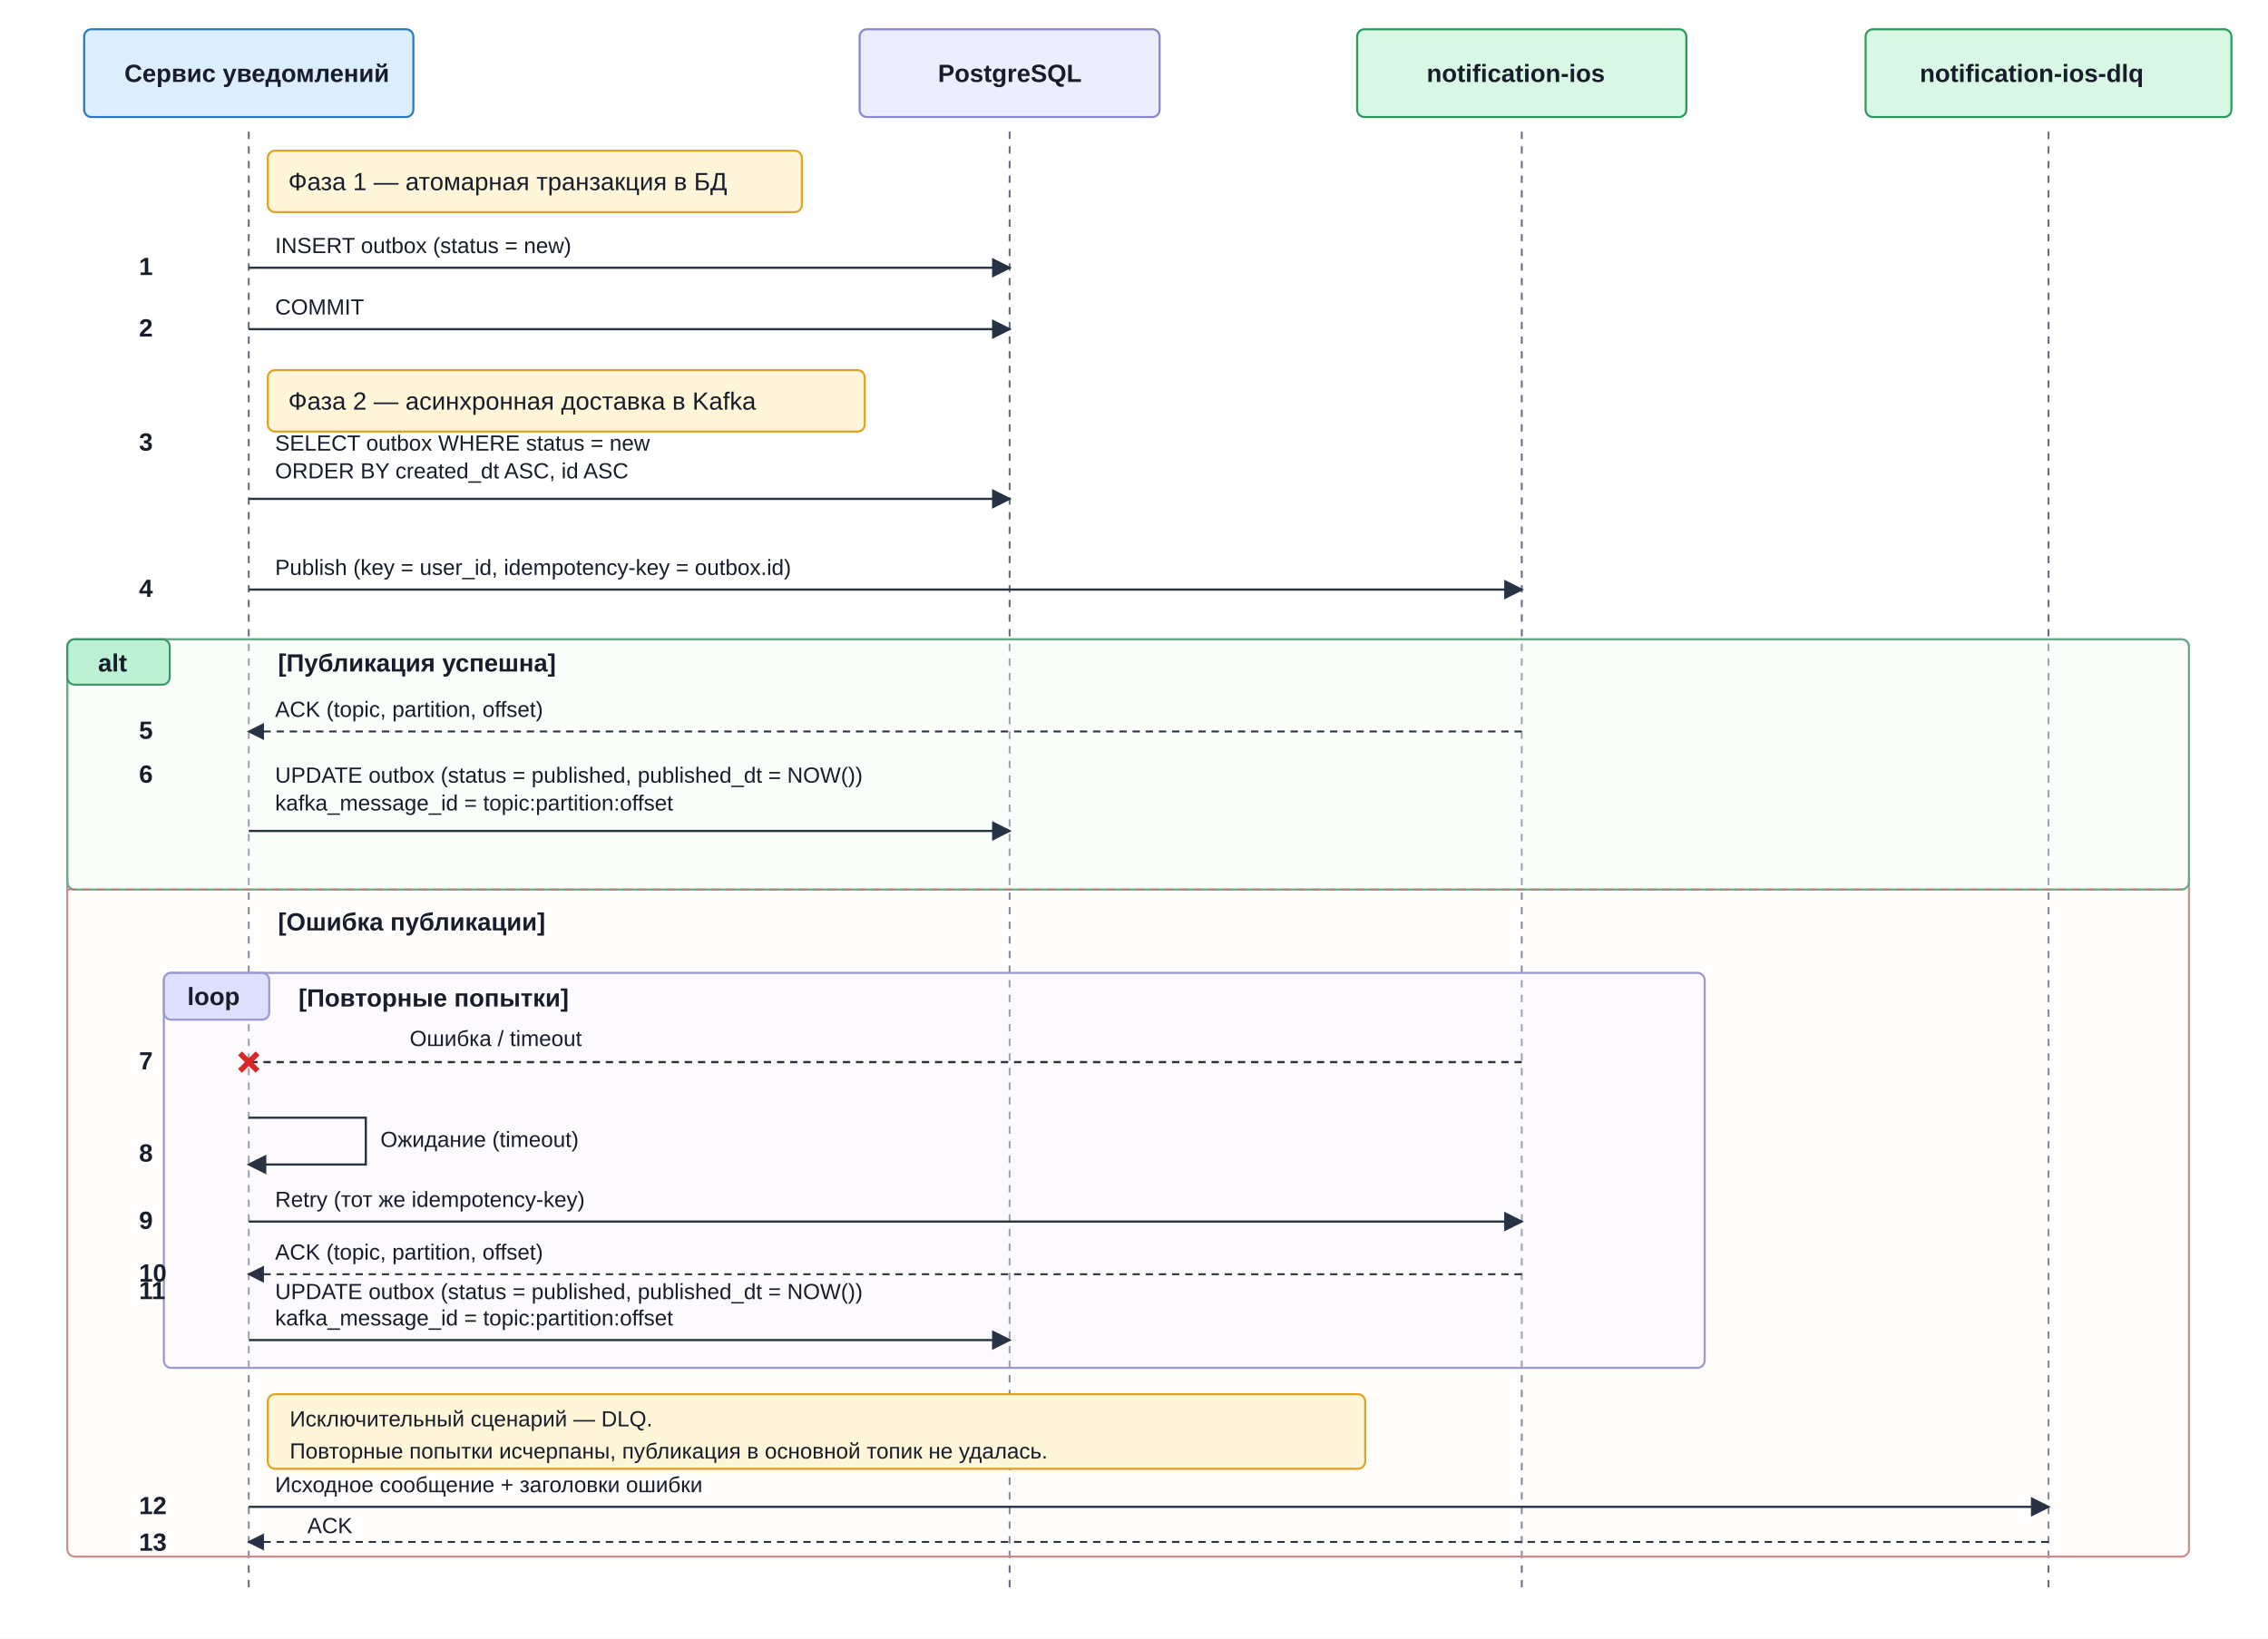
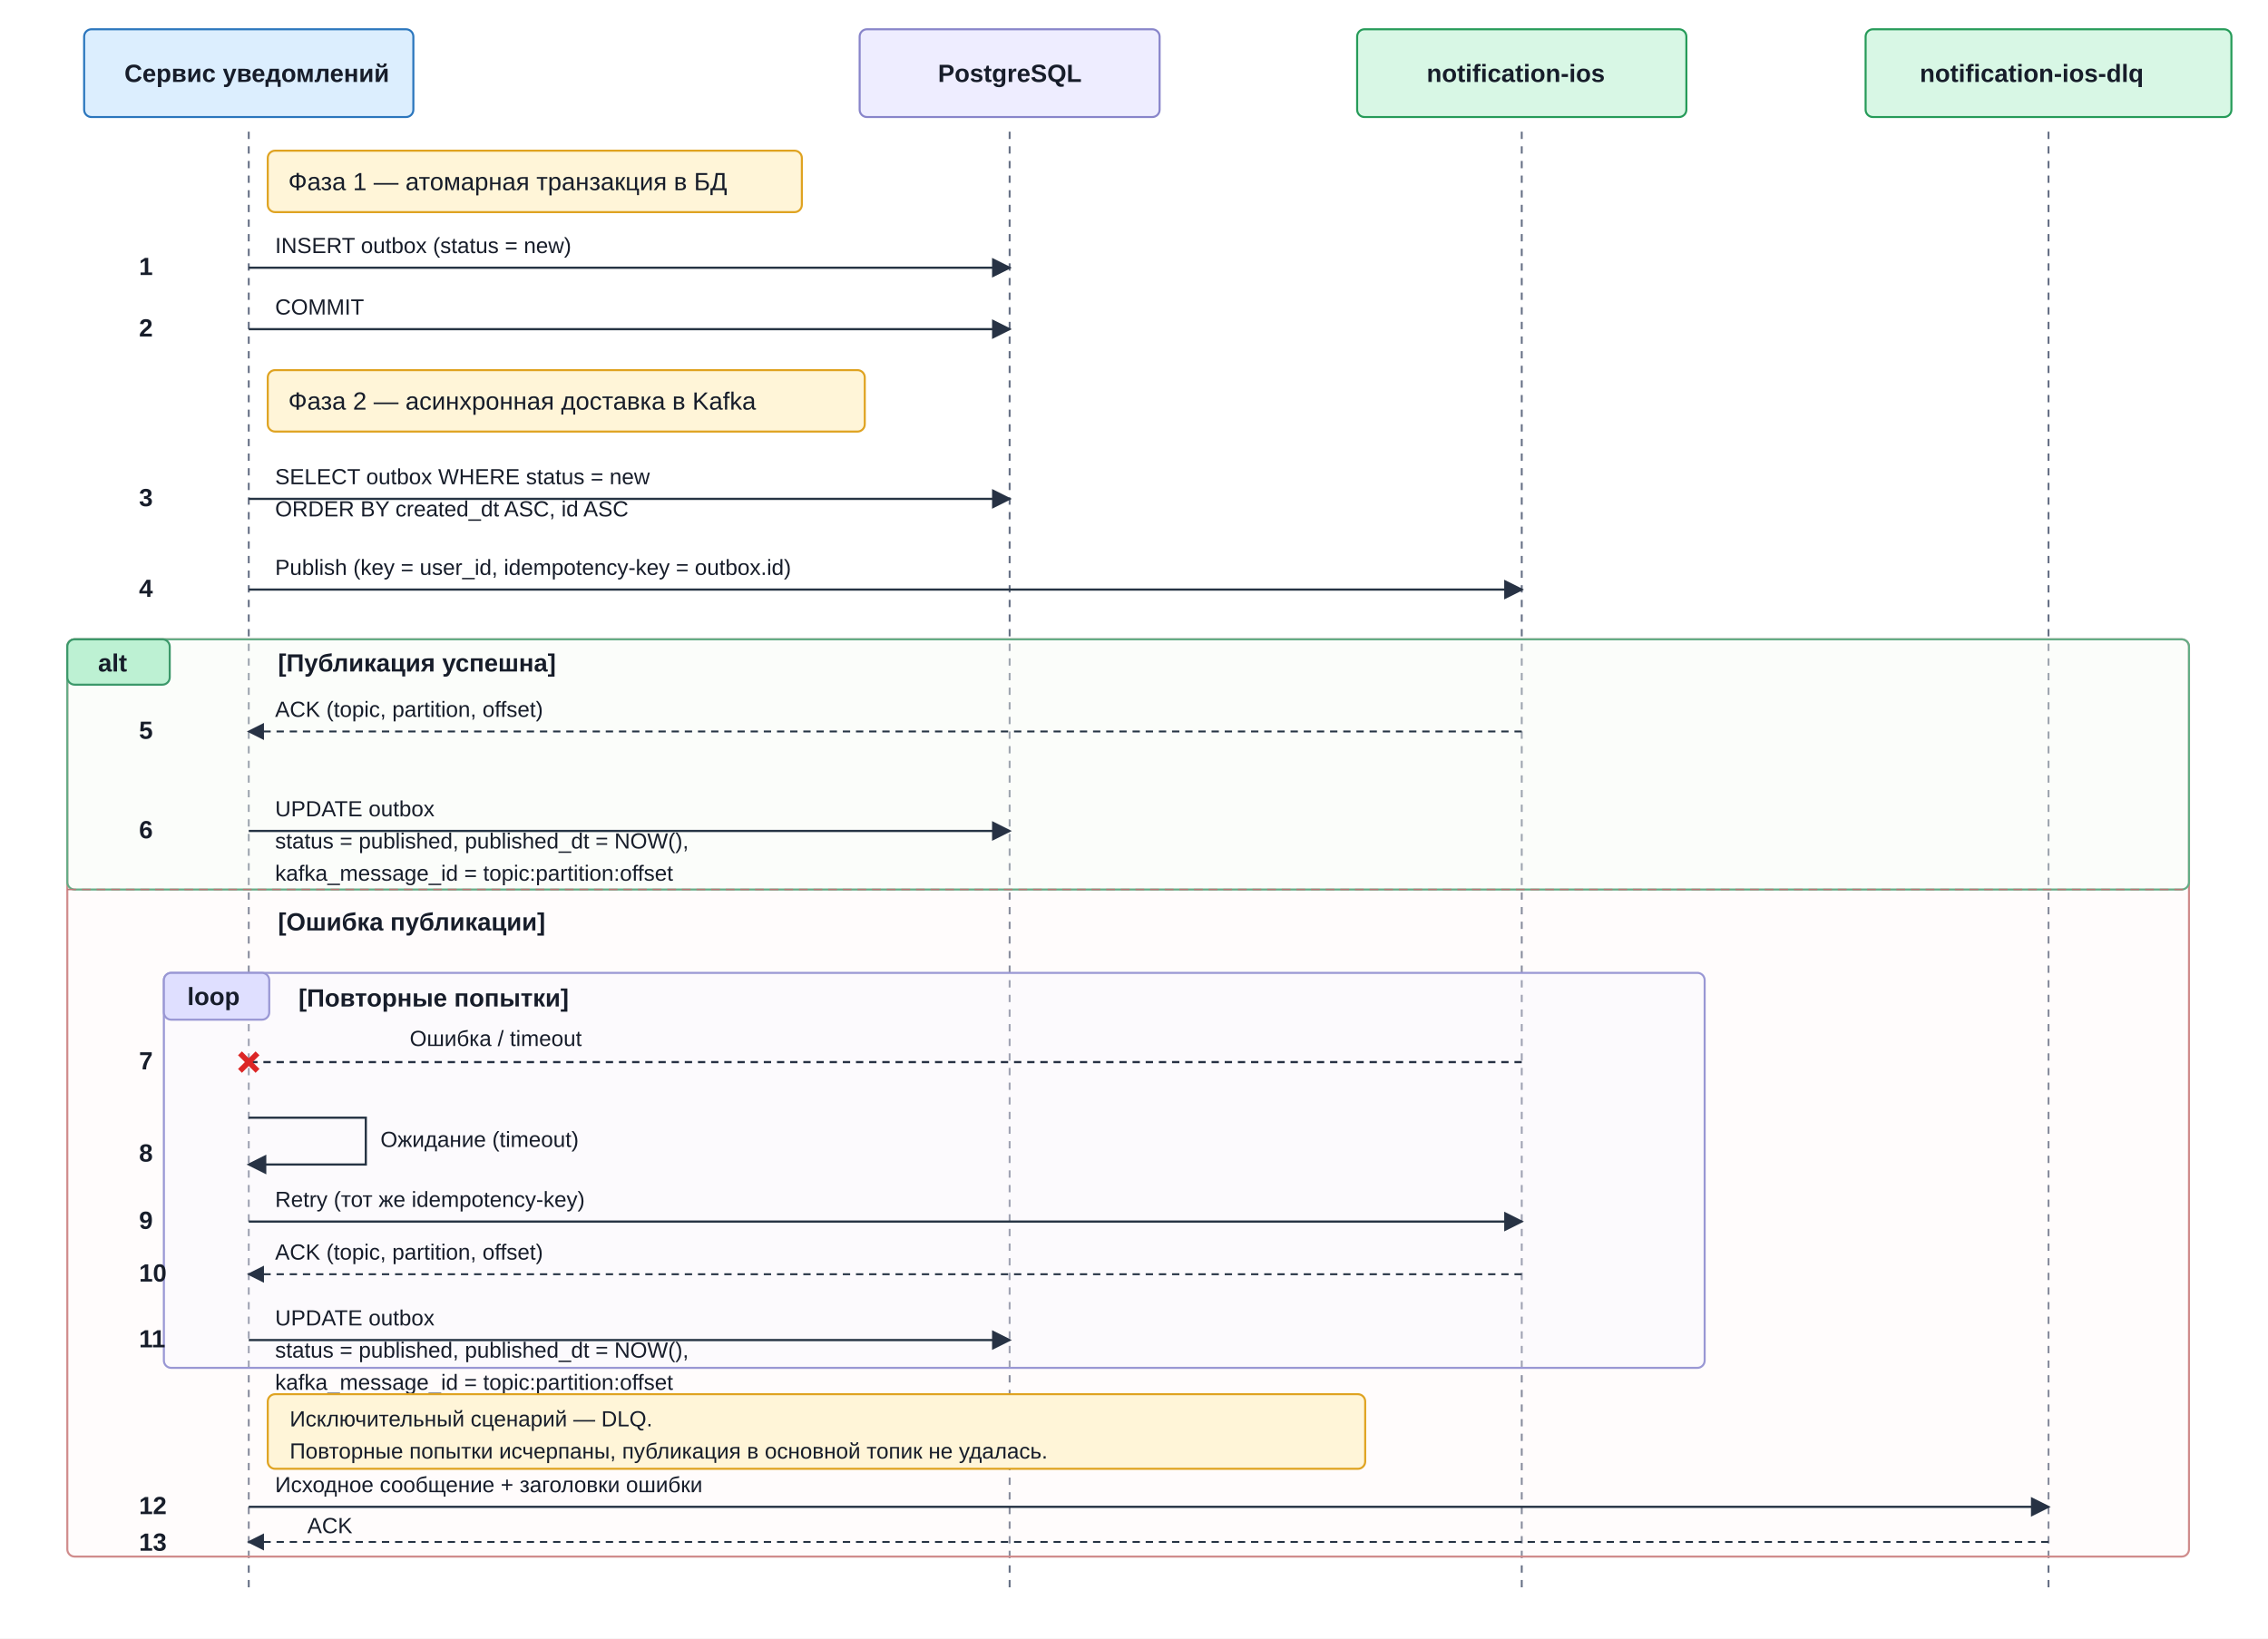
<svg xmlns="http://www.w3.org/2000/svg" width="1550" height="1120" viewBox="0 0 1550 1120">
  <defs>
    <marker id="arr" markerWidth="9" markerHeight="9" refX="8" refY="4.5" orient="auto">
      <path d="M0 0 L9 4.5 L0 9Z" fill="#273244" />
    </marker>
    <marker id="cross" markerWidth="10" markerHeight="10" refX="5" refY="5">
      <path d="M1 1 L9 9 M9 1 L1 9" stroke="#dc2626" stroke-width="2.5" />
    </marker>
  </defs>
  <rect width="1550" height="1120" fill="white" />
  <style>text{font-family:Arial,sans-serif;fill:#171d2a;font-size:17px}.small{font-size:15px}.strong{font-weight:bold}.lifeline{stroke:#667085;stroke-width:1.3;stroke-dasharray:5 5}.arrow{stroke:#263444;stroke-width:1.5;fill:none;marker-end:url(#arr)}.reply{stroke:#263444;stroke-width:1.3;stroke-dasharray:5 4;fill:none;marker-end:url(#arr)}</style>
  <rect x="57.5" y="20" width="225" height="60" rx="5" fill="#dceefe" stroke="#2b76bd" stroke-width="1.4" />
  <text x="85" y="56" class="strong">Сервис уведомлений</text>
  <line x1="170" x2="170" y1="90" y2="1090" class="lifeline" />
  <rect x="587.5" y="20" width="205" height="60" rx="5" fill="#eeedff" stroke="#8885ca" stroke-width="1.4" />
  <text x="641" y="56" class="strong">PostgreSQL</text>
  <line x1="690" x2="690" y1="90" y2="1090" class="lifeline" />
  <rect x="927.5" y="20" width="225" height="60" rx="5" fill="#d8f7e5" stroke="#269b59" stroke-width="1.4" />
  <text x="975" y="56" class="strong">notification-ios</text>
  <line x1="1040" x2="1040" y1="90" y2="1090" class="lifeline" />
  <rect x="1275" y="20" width="250" height="60" rx="5" fill="#d8f7e5" stroke="#269b59" stroke-width="1.4" />
  <text x="1312" y="56" class="strong">notification-ios-dlq</text>
  <line x1="1400" x2="1400" y1="90" y2="1090" class="lifeline" />
  <rect x="183" y="103" width="365" height="42" rx="5" fill="#fff5d8" stroke="#dfa321" stroke-width="1.4" />
  <text x="197" y="130" class="">Фаза 1 — атомарная транзакция в БД</text>
  <path d="M170 183 H690" class="arrow" />
  <text x="95" y="188" class="strong">1</text>
  <text x="188" y="173" class="small">INSERT outbox (status = new)</text>
  <path d="M170 225 H690" class="arrow" />
  <text x="95" y="230" class="strong">2</text>
  <text x="188" y="215" class="small">COMMIT</text>
  <rect x="183" y="253" width="408" height="42" rx="5" fill="#fff5d8" stroke="#dfa321" stroke-width="1.4" />
  <text x="197" y="280" class="">Фаза 2 — асинхронная доставка в Kafka</text>
  <path d="M170 341 H690" class="arrow" />
-   <text x="95" y="308" class="strong">3</text>
-   <text x="188" y="308" class="small">SELECT outbox WHERE status = new</text>
-   <text x="188" y="327" class="small">ORDER BY created_dt ASC, id ASC</text>
+   <text x="95" y="346" class="strong">3</text>
+   <text x="188" y="331" class="small">SELECT outbox WHERE status = new</text>
+   <text x="188" y="353" class="small">ORDER BY created_dt ASC, id ASC</text>
  <path d="M170 403 H1040" class="arrow" />
  <text x="95" y="408" class="strong">4</text>
  <text x="188" y="393" class="small">Publish (key = user_id, idempotency-key = outbox.id)</text>
  <rect x="46" y="437" width="1450" height="627" rx="5" fill="#fff1f1" fill-opacity="0.22" stroke="#d08c8c" stroke-width="1.4" />
  <rect x="46" y="437" width="1450" height="171" rx="5" fill="#edfff3" fill-opacity="0.22" stroke="#64ad86" stroke-width="1.4" />
  <rect x="46" y="437" width="70" height="31" rx="5" fill="#bdf1d3" stroke="#3c986a" stroke-width="1.4" />
  <text x="67" y="459" class="strong">alt</text>
  <text x="190" y="459" class="strong">[Публикация успешна]</text>
  <line x1="46" y1="608" x2="1496" y2="608" stroke="#bb7777" stroke-dasharray="6 4" />
  <text x="190" y="636" class="strong">[Ошибка публикации]</text>
  <path d="M1040 500 H170" class="reply" />
  <text x="95" y="505" class="strong">5</text>
  <text x="188" y="490" class="small">ACK (topic, partition, offset)</text>
  <path d="M170 568 H690" class="arrow" />
-   <text x="95" y="535" class="strong">6</text>
-   <text x="188" y="535" class="small">UPDATE outbox (status = published, published_dt = NOW())</text>
-   <text x="188" y="554" class="small">kafka_message_id = topic:partition:offset</text>
+   <text x="95" y="573" class="strong">6</text>
+   <text x="188" y="558" class="small">UPDATE outbox</text>
+   <text x="188" y="580" class="small">status = published, published_dt = NOW(),</text>
+   <text x="188" y="602" class="small">kafka_message_id = topic:partition:offset</text>
  <rect x="112" y="665" width="1053" height="270" rx="5" fill="#f2f2ff" fill-opacity="0.22" stroke="#9997d4" stroke-width="1.4" />
  <rect x="112" y="665" width="72" height="32" rx="5" fill="#dfdfff" stroke="#9997d4" stroke-width="1.4" />
  <text x="128" y="687" class="strong">loop</text>
  <text x="204" y="688" class="strong">[Повторные попытки]</text>
  <path d="M1040 726 H170" stroke="#273244" stroke-dasharray="5 4" stroke-width="1.5" marker-end="url(#cross)" />
  <text x="95" y="731" class="strong">7</text>
  <text x="280" y="715" class="small">Ошибка / timeout</text>
  <path d="M170 764 h80 v32 h-80" class="arrow" />
  <text x="95" y="794" class="strong">8</text>
  <text x="260" y="784" class="small">Ожидание (timeout)</text>
  <path d="M170 835 H1040" class="arrow" />
  <text x="95" y="840" class="strong">9</text>
  <text x="188" y="825" class="small">Retry (тот же idempotency-key)</text>
  <path d="M1040 871 H170" class="reply" />
  <text x="95" y="876" class="strong">10</text>
  <text x="188" y="861" class="small">ACK (topic, partition, offset)</text>
  <path d="M170 916 H690" class="arrow" />
-   <text x="95" y="888" class="strong">11</text>
-   <text x="188" y="888" class="small">UPDATE outbox (status = published, published_dt = NOW())</text>
-   <text x="188" y="906" class="small">kafka_message_id = topic:partition:offset</text>
+   <text x="95" y="921" class="strong">11</text>
+   <text x="188" y="906" class="small">UPDATE outbox</text>
+   <text x="188" y="928" class="small">status = published, published_dt = NOW(),</text>
+   <text x="188" y="950" class="small">kafka_message_id = topic:partition:offset</text>
  <rect x="183" y="953" width="750" height="51" rx="5" fill="#fff5d8" stroke="#dfa321" stroke-width="1.4" />
  <text x="198" y="975" class="small">Исключительный сценарий — DLQ.</text>
  <text x="198" y="997" class="small">Повторные попытки исчерпаны, публикация в основной топик не удалась.</text>
  <path d="M170 1030 H1400" class="arrow" />
  <text x="95" y="1035" class="strong">12</text>
  <text x="188" y="1020" class="small">Исходное сообщение + заголовки ошибки</text>
  <path d="M1400 1054 H170" class="reply" />
  <text x="95" y="1060" class="strong">13</text>
  <text x="210" y="1048" class="small">ACK</text>
</svg>
